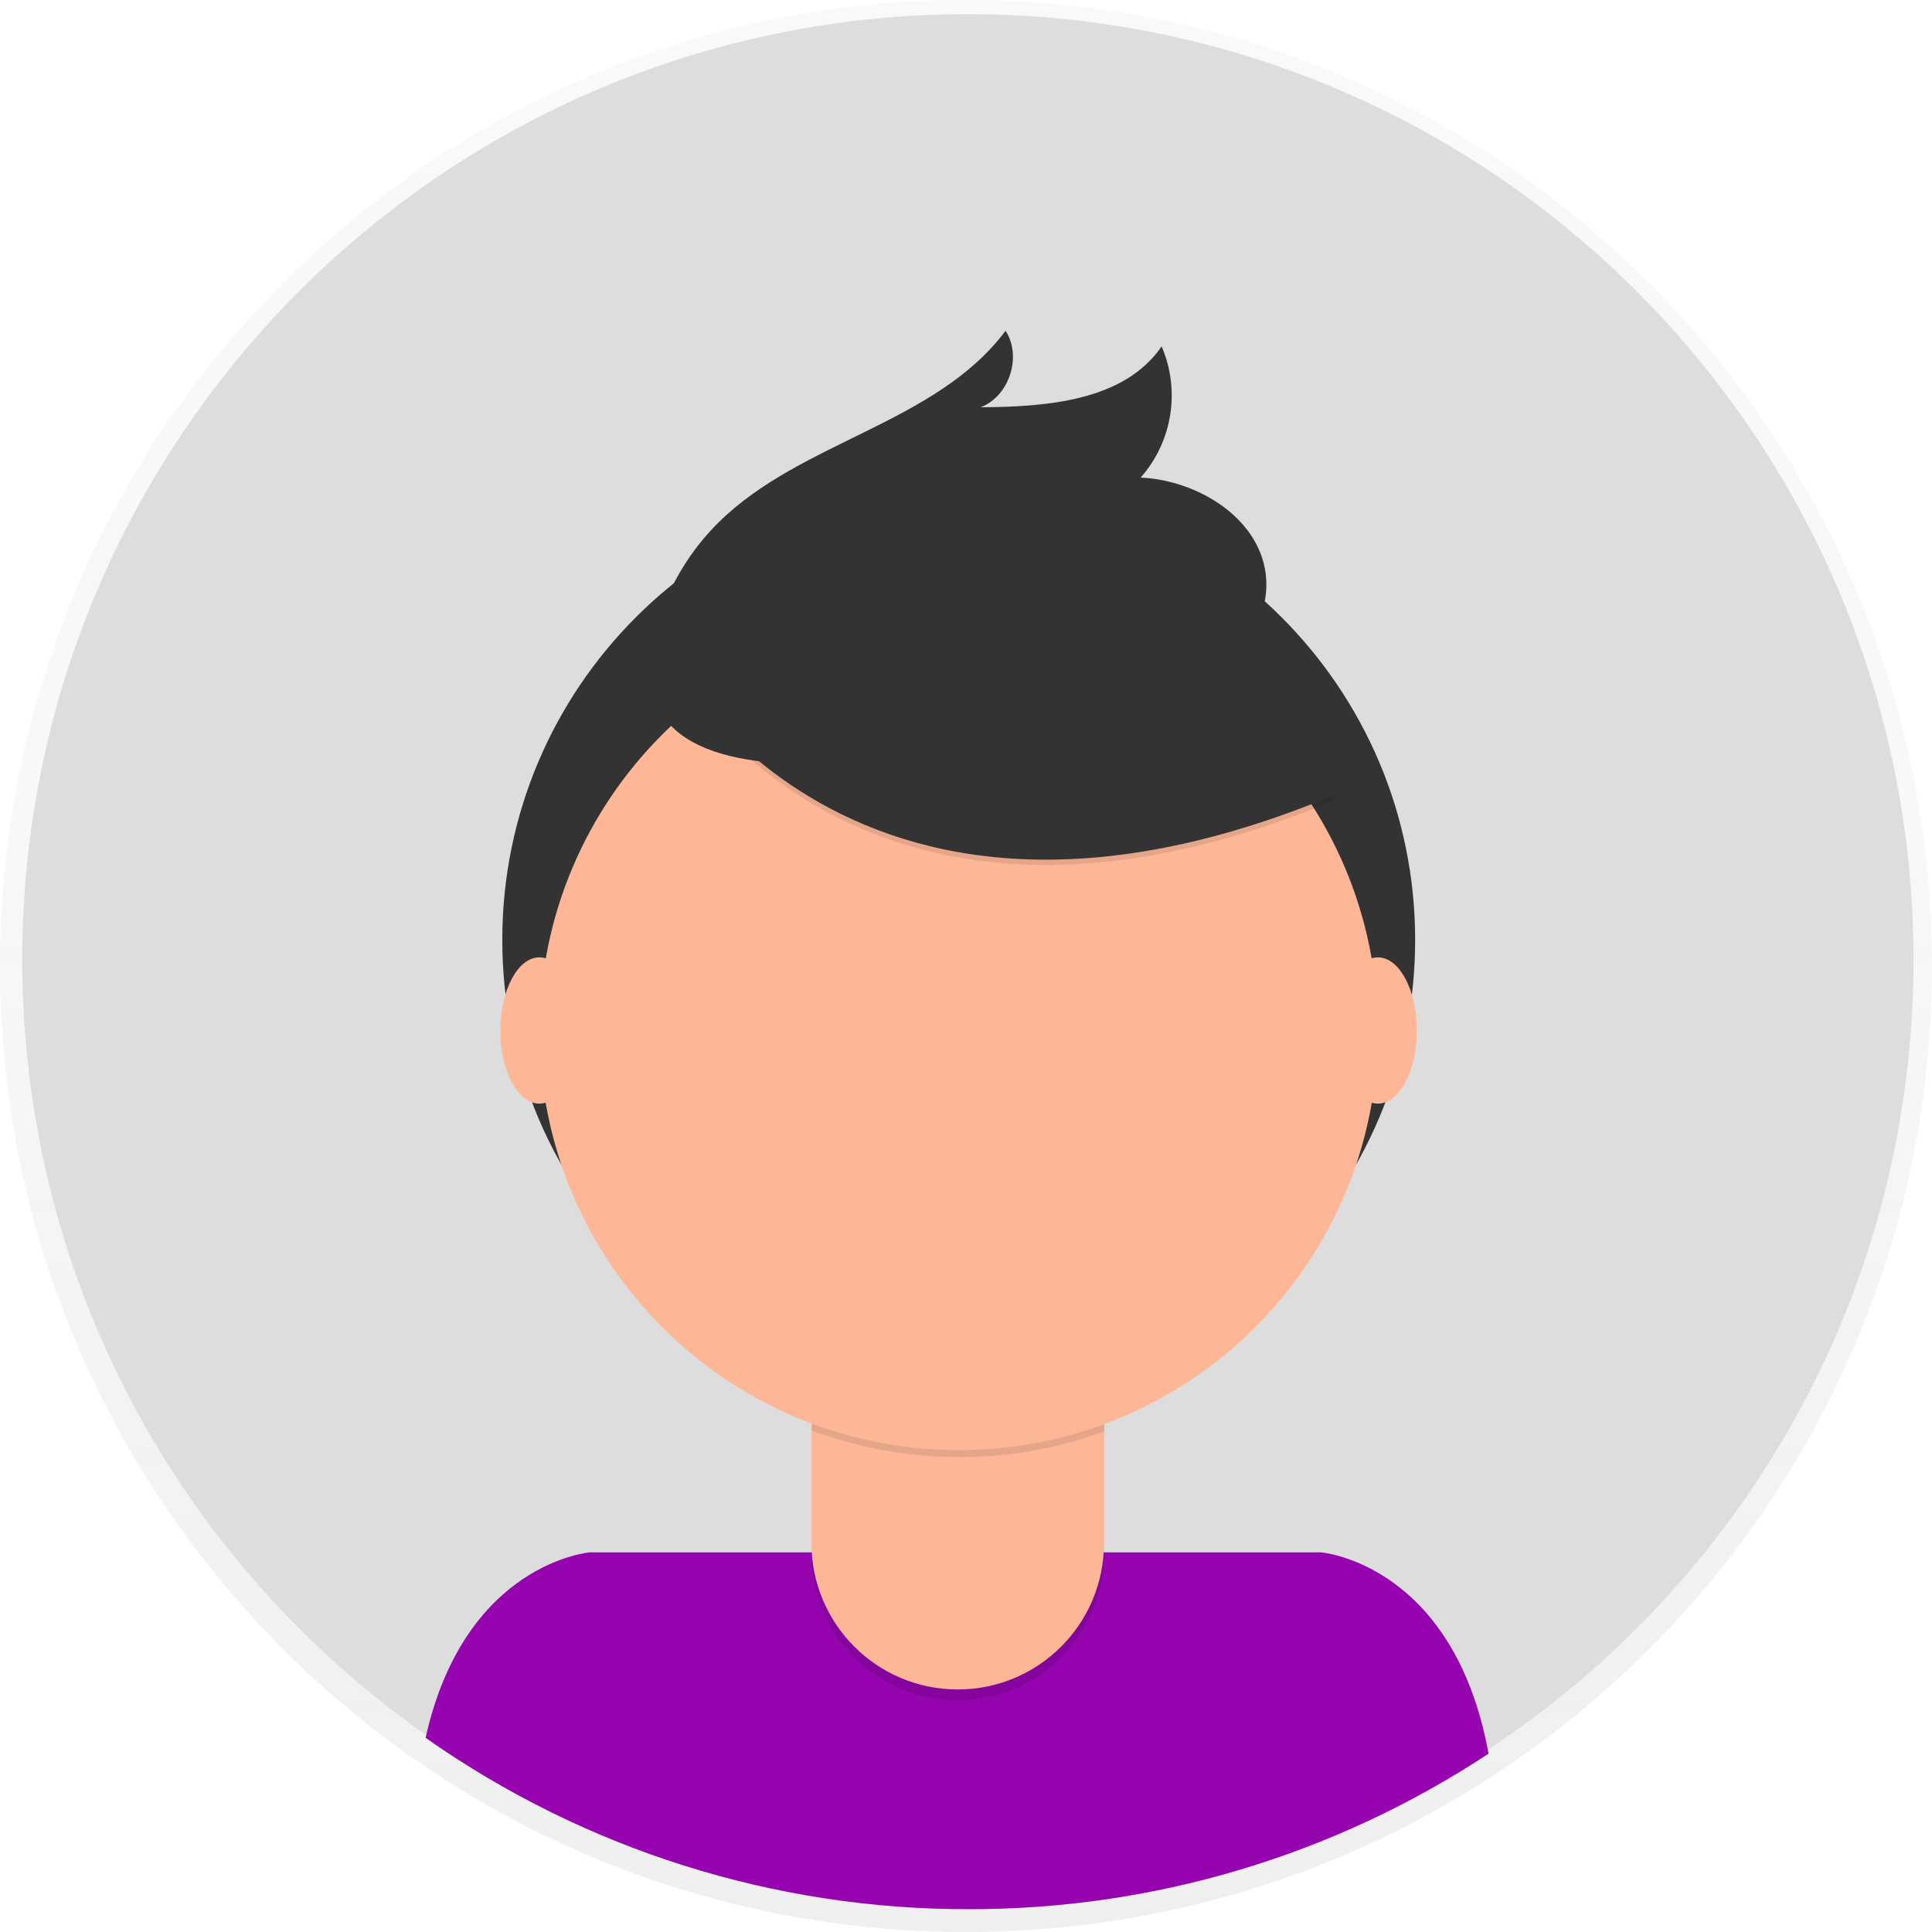
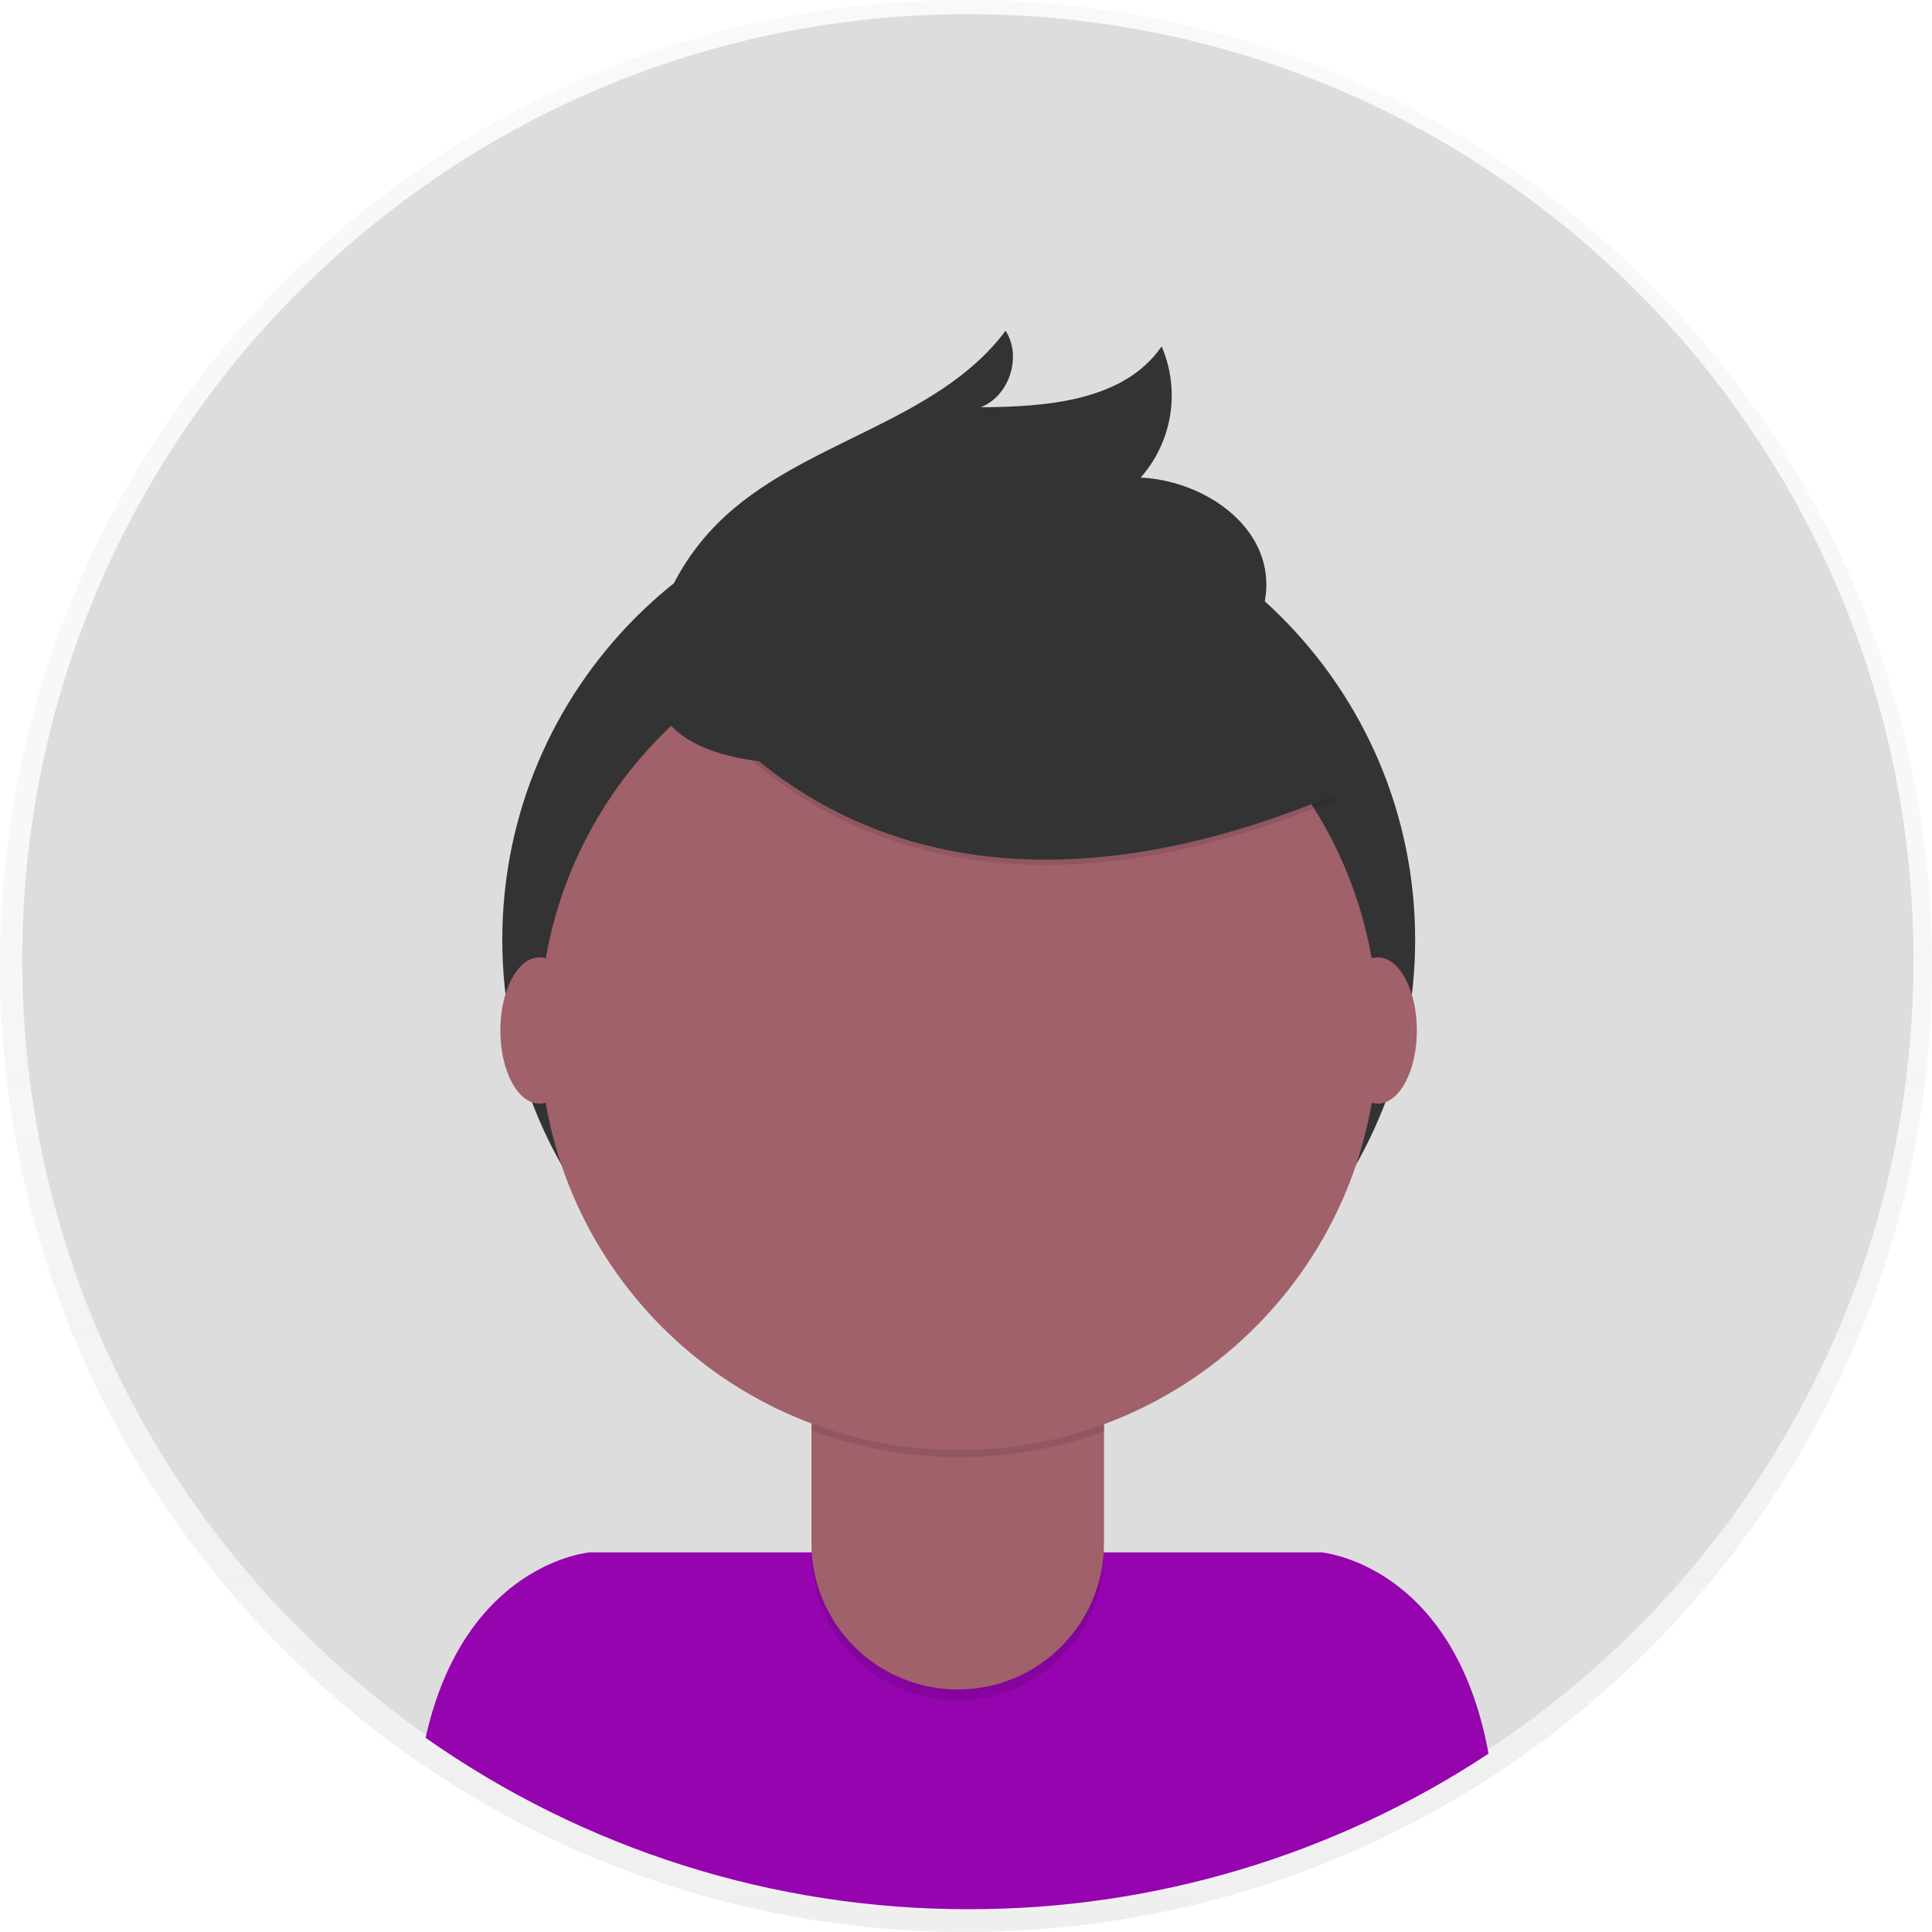
<svg xmlns="http://www.w3.org/2000/svg" id="457bf273-24a3-4fd8-a857-e9b918267d6a" data-name="Layer 1" width="698" height="698" viewBox="0 0 698 698">
  <defs>
    <linearGradient id="b247946c-c62f-4d08-994a-4c3d64e1e98f" x1="349" y1="698" x2="349" gradientUnits="userSpaceOnUse">
      <stop offset="0" stop-color="gray" stop-opacity="0.25" />
      <stop offset="0.54" stop-color="gray" stop-opacity="0.12" />
      <stop offset="1" stop-color="gray" stop-opacity="0.1" />
    </linearGradient>
  </defs>
  <g opacity="0.5">
    <circle cx="349" cy="349" r="349" fill="url(#b247946c-c62f-4d08-994a-4c3d64e1e98f)" />
  </g>
  <circle cx="349.68" cy="346.77" r="341.64" fill="#ddd" />
  <path d="M601,790.76a340,340,0,0,0,187.79-56.2c-12.59-68.8-60.5-72.72-60.5-72.72H464.09s-45.21,3.71-59.33,67A340.07,340.07,0,0,0,601,790.76Z" transform="translate(-251 -101)" fill="#9504af" />
  <circle cx="346.37" cy="339.57" r="164.9" fill="#333" />
  <path d="M293.15,476.92H398.81a0,0,0,0,1,0,0v84.53A52.83,52.83,0,0,1,346,614.28h0a52.83,52.83,0,0,1-52.83-52.83V476.92a0,0,0,0,1,0,0Z" opacity="0.1" />
-   <path d="M296.5,473h99a3.35,3.35,0,0,1,3.35,3.35v81.18A52.83,52.83,0,0,1,346,610.37h0a52.83,52.83,0,0,1-52.83-52.83V476.35A3.35,3.35,0,0,1,296.5,473Z" fill="#fdb797" />
+   <path d="M296.5,473h99a3.35,3.35,0,0,1,3.35,3.35v81.18A52.83,52.83,0,0,1,346,610.37h0a52.83,52.83,0,0,1-52.83-52.83V476.35A3.35,3.35,0,0,1,296.5,473Z" fill="#a0616a" />
  <path d="M544.34,617.82a152.07,152.07,0,0,0,105.66.29v-13H544.34Z" transform="translate(-251 -101)" opacity="0.1" />
-   <circle cx="346.37" cy="372.44" r="151.45" fill="#fdb797" />
+   <circle cx="346.37" cy="372.44" r="151.45" fill="#a0616a" />
  <path d="M489.49,335.68S553.32,465.24,733.37,390l-41.92-65.73-74.31-26.67Z" transform="translate(-251 -101)" opacity="0.1" />
  <path d="M489.49,333.78s63.83,129.56,243.88,54.3l-41.92-65.73-74.31-26.67Z" transform="translate(-251 -101)" fill="#333" />
  <path d="M488.93,325a87.49,87.49,0,0,1,21.69-35.27c29.79-29.45,78.63-35.66,103.68-69.24,6,9.32,1.36,23.65-9,27.65,24-.16,51.81-2.26,65.38-22a44.89,44.89,0,0,1-7.57,47.4c21.27,1,44,15.4,45.34,36.65.92,14.16-8,27.56-19.59,35.68s-25.71,11.85-39.56,14.9C608.86,369.7,462.54,407.07,488.93,325Z" transform="translate(-251 -101)" fill="#333" />
-   <ellipse cx="194.86" cy="372.3" rx="14.09" ry="26.42" fill="#fdb797" />
-   <ellipse cx="497.8" cy="372.3" rx="14.09" ry="26.42" fill="#fdb797" />
+   <ellipse cx="194.86" cy="372.3" rx="14.09" ry="26.42" fill="#a0616a" />
+   <ellipse cx="497.8" cy="372.3" rx="14.09" ry="26.42" fill="#a0616a" />
</svg>
